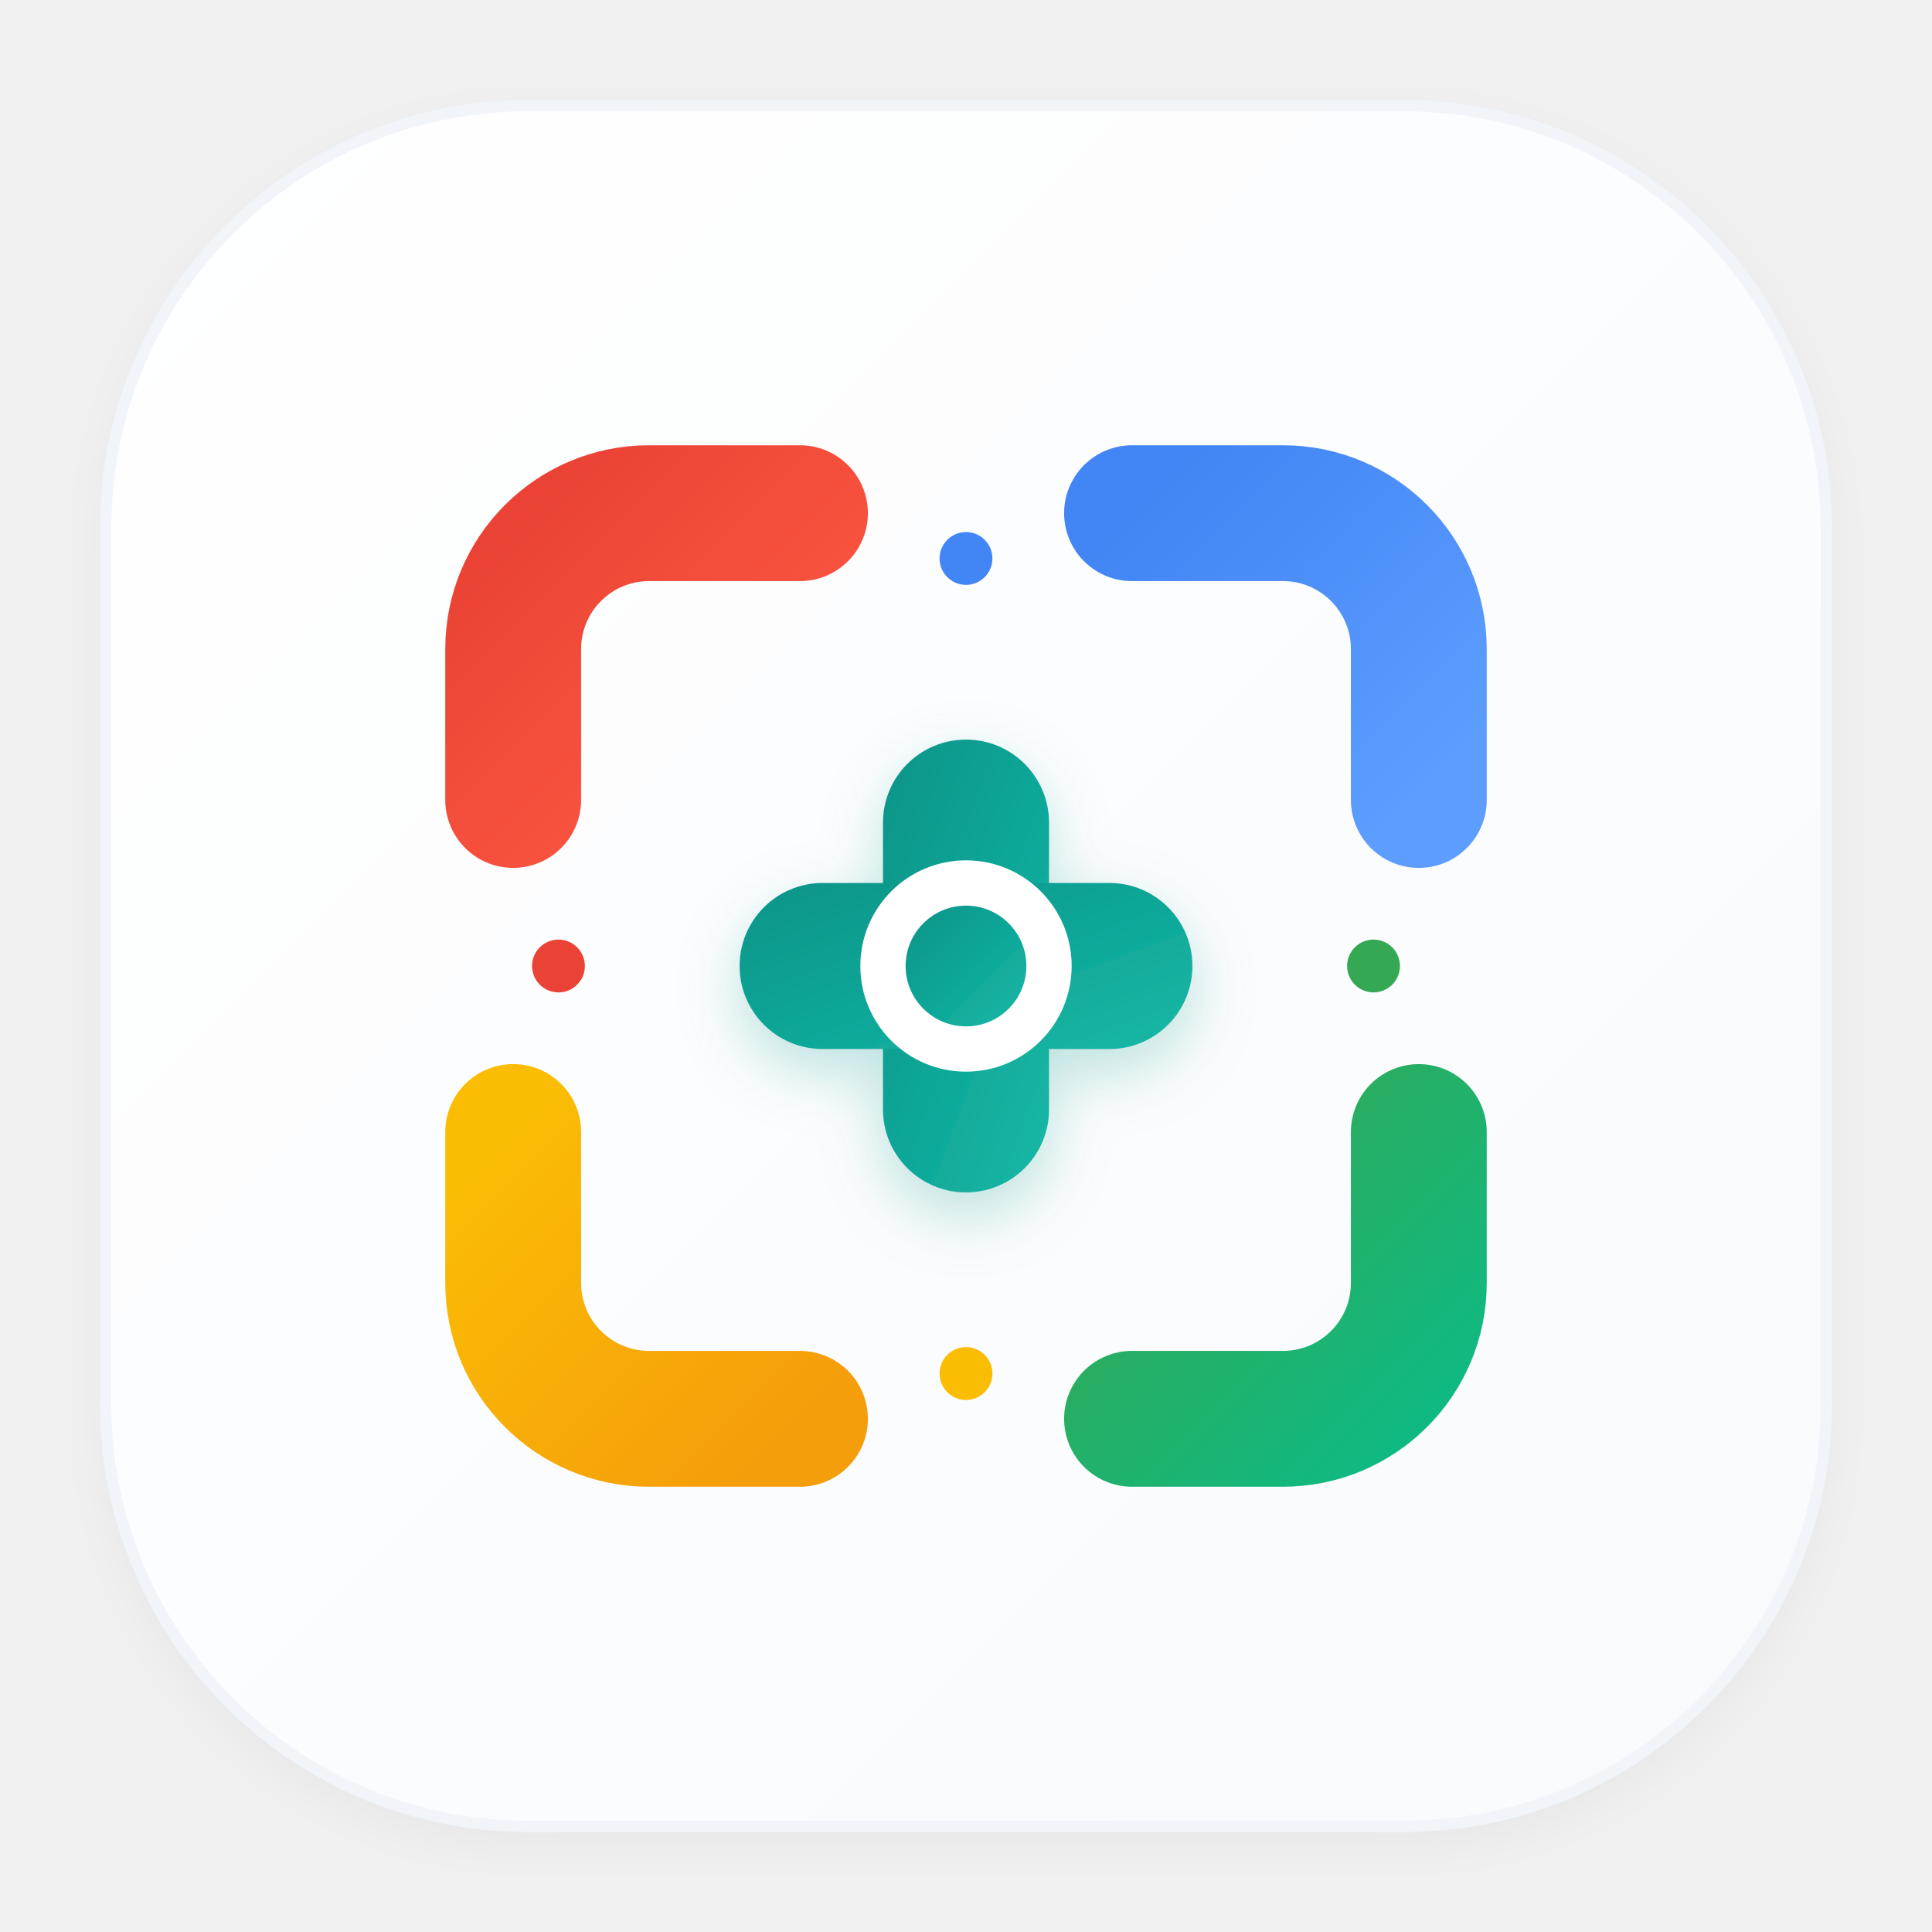
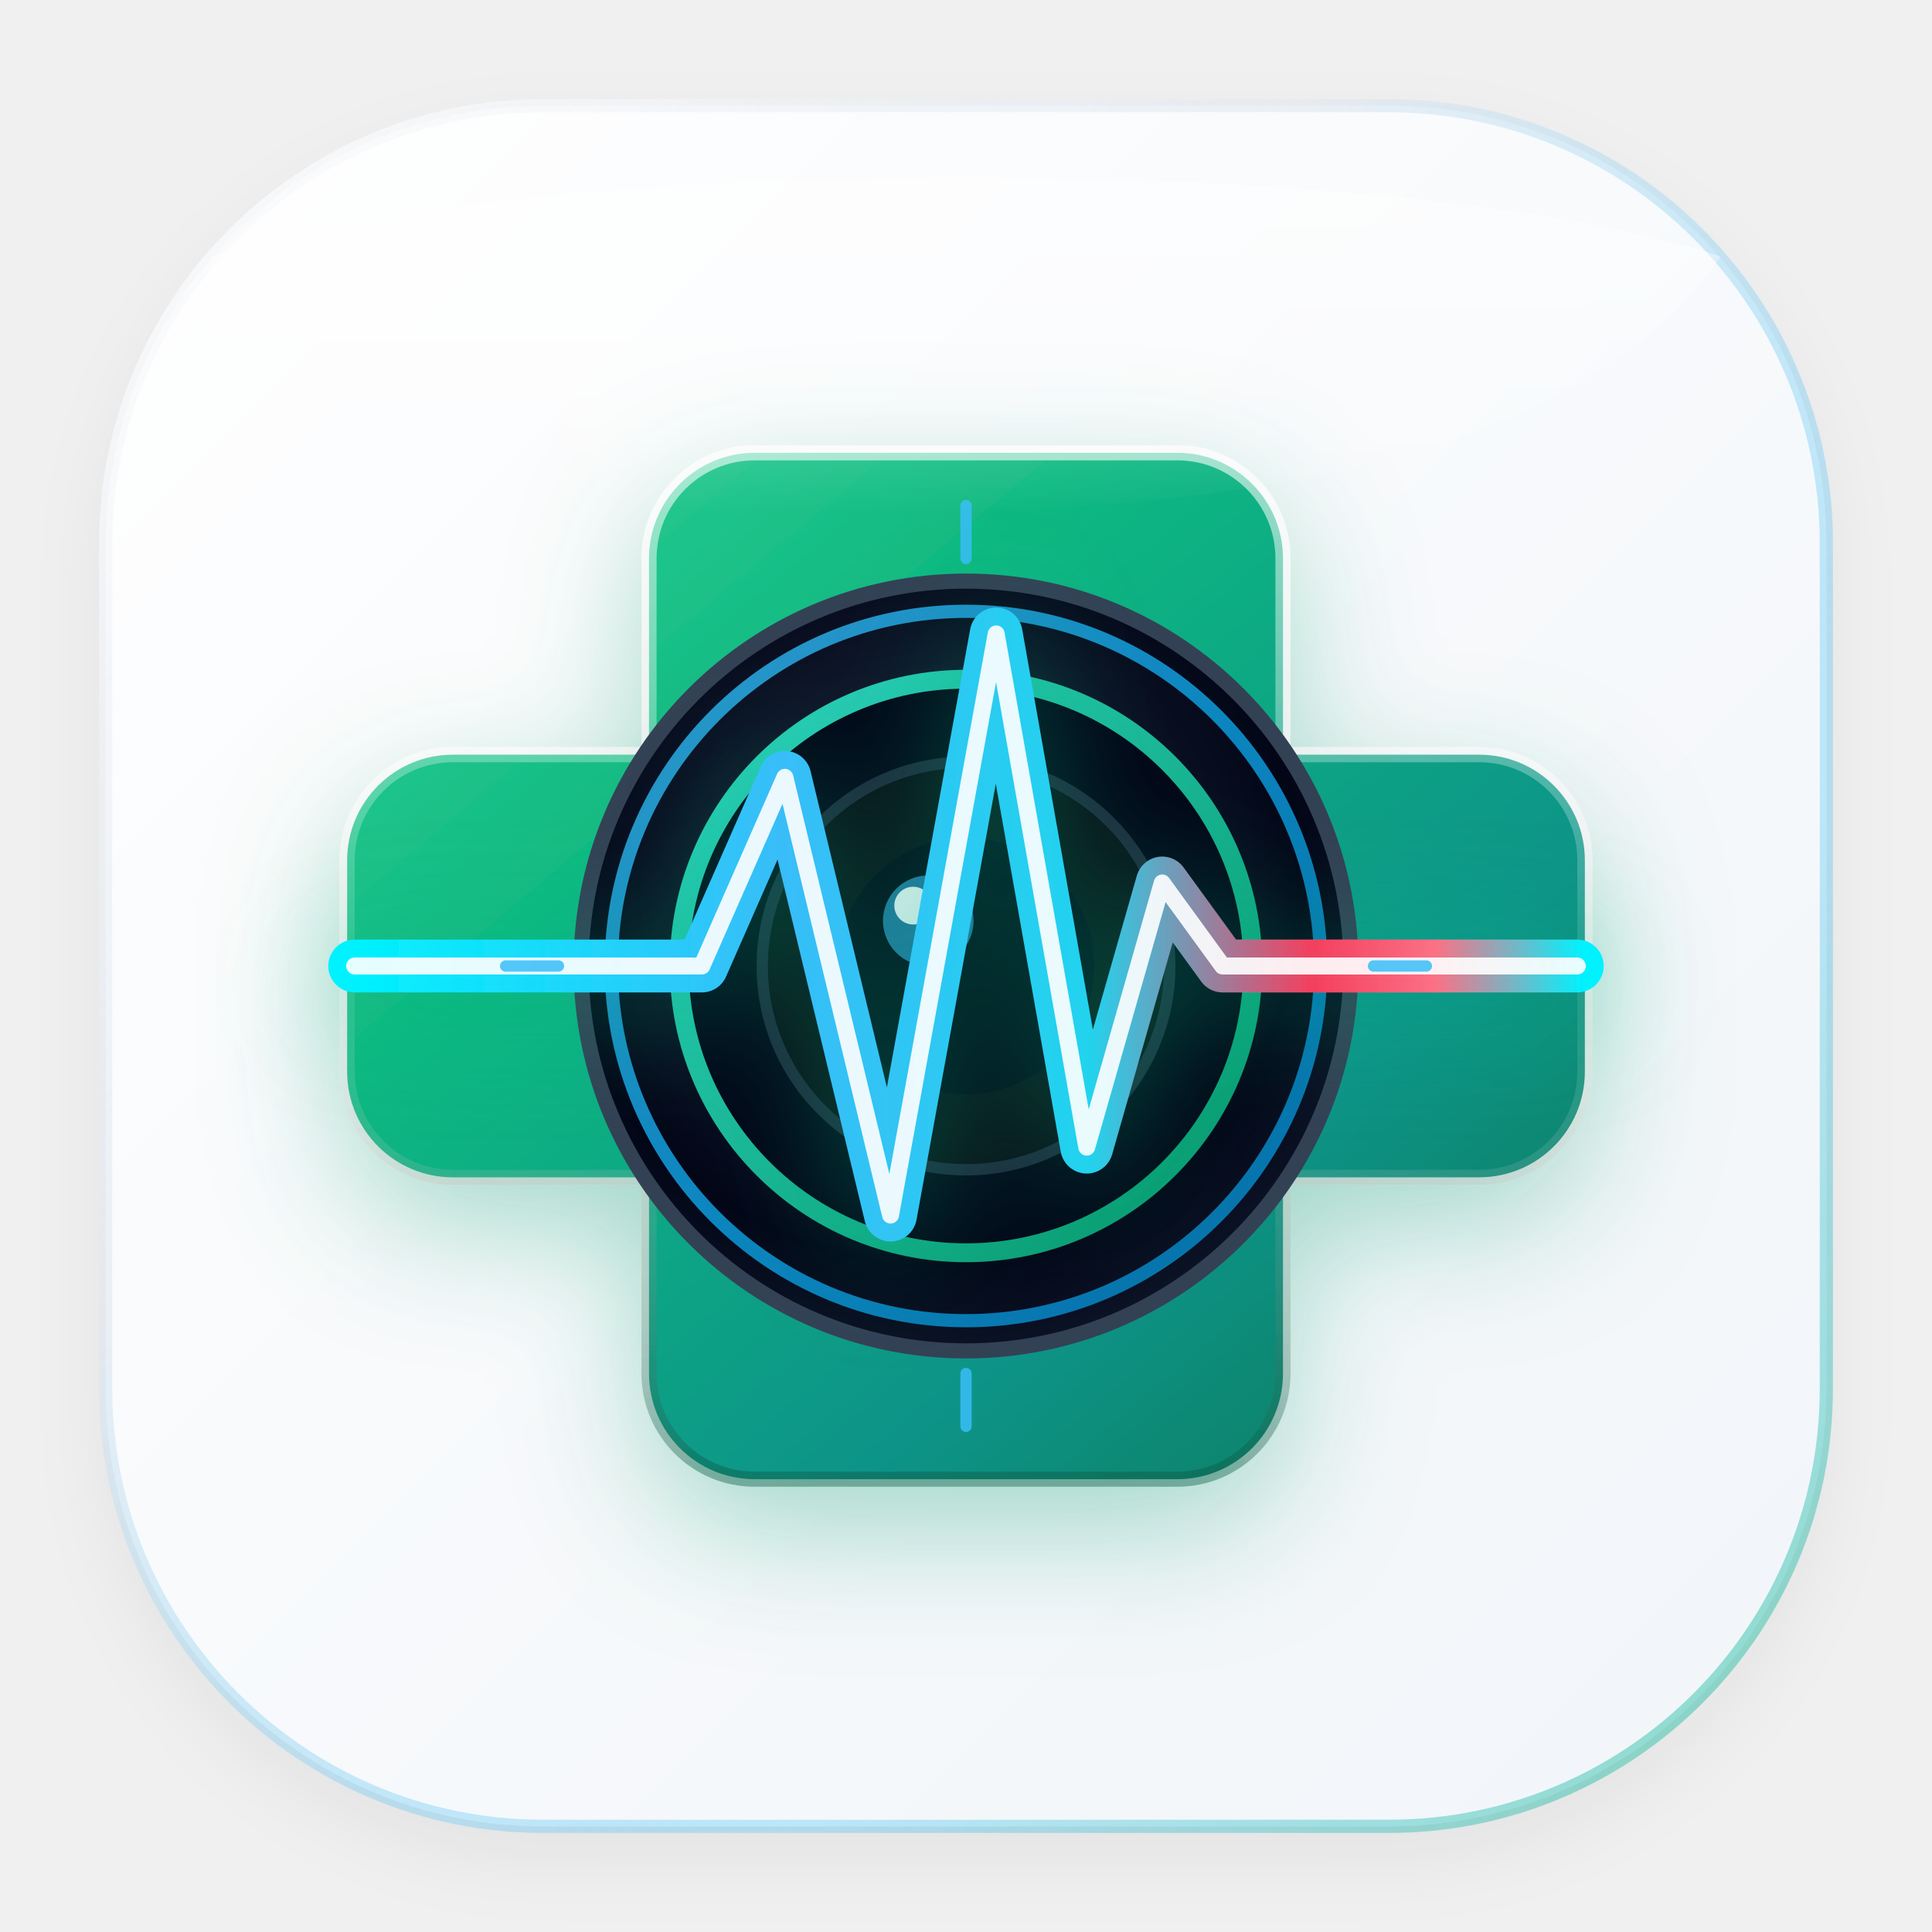
<svg xmlns="http://www.w3.org/2000/svg" width="72" height="72" viewBox="0 0 512 512" fill="none">
  <defs>
-     <filter id="elevShadow" x="-10%" y="-10%" width="120%" height="120%" filterUnits="userSpaceOnUse">
-       <feDropShadow dx="0" dy="16" stdDeviation="20" flood-color="#0F172A" flood-opacity="0.10" />
-       <feDropShadow dx="0" dy="4" stdDeviation="6" flood-color="#0F172A" flood-opacity="0.04" />
+     <filter id="ambientShadow" x="-15%" y="-15%" width="130%" height="130%" filterUnits="userSpaceOnUse">
+       <feDropShadow dx="0" dy="24" stdDeviation="28" flood-color="#0F172A" flood-opacity="0.14" />
+       <feDropShadow dx="0" dy="8" stdDeviation="10" flood-color="#0F172A" flood-opacity="0.06" />
    </filter>
-     <filter id="glowEffect" x="-20%" y="-20%" width="140%" height="140%" filterUnits="userSpaceOnUse">
-       <feDropShadow dx="0" dy="6" stdDeviation="8" flood-color="#0D9488" flood-opacity="0.25" />
+     <filter id="neonGlow" x="-30%" y="-30%" width="160%" height="160%" filterUnits="userSpaceOnUse">
+       <feDropShadow dx="0" dy="0" stdDeviation="12" flood-color="#00F2FE" flood-opacity="0.65" />
+       <feDropShadow dx="0" dy="4" stdDeviation="16" flood-color="#10B981" flood-opacity="0.45" />
    </filter>
-     <linearGradient id="bgGrad" x1="0%" y1="0%" x2="100%" y2="100%">
+     <filter id="crossGlow" x="-20%" y="-20%" width="140%" height="140%" filterUnits="userSpaceOnUse">
+       <feDropShadow dx="0" dy="12" stdDeviation="18" flood-color="#059669" flood-opacity="0.35" />
+     </filter>
+     <linearGradient id="glassCanvas" x1="0%" y1="0%" x2="100%" y2="100%">
      <stop offset="0%" stop-color="#FFFFFF" />
-       <stop offset="100%" stop-color="#F8FAFC" />
+       <stop offset="45%" stop-color="#F8FAFC" />
+       <stop offset="100%" stop-color="#F1F5F9" />
    </linearGradient>
-     <linearGradient id="redGrad" x1="0%" y1="0%" x2="100%" y2="100%">
-       <stop offset="0%" stop-color="#EA4335" />
-       <stop offset="100%" stop-color="#FF5A43" />
+     <linearGradient id="rimStroke" x1="0%" y1="0%" x2="100%" y2="100%">
+       <stop offset="0%" stop-color="#FFFFFF" stop-opacity="0.9" />
+       <stop offset="35%" stop-color="#E2E8F0" stop-opacity="0.6" />
+       <stop offset="70%" stop-color="#38BDF8" stop-opacity="0.3" />
+       <stop offset="100%" stop-color="#10B981" stop-opacity="0.5" />
    </linearGradient>
-     <linearGradient id="blueGrad" x1="0%" y1="0%" x2="100%" y2="100%">
-       <stop offset="0%" stop-color="#4285F4" />
-       <stop offset="100%" stop-color="#5C9DFF" />
+     <linearGradient id="emeraldGlass" x1="0%" y1="0%" x2="100%" y2="100%">
+       <stop offset="0%" stop-color="#34D399" />
+       <stop offset="30%" stop-color="#10B981" />
+       <stop offset="70%" stop-color="#0D9488" />
+       <stop offset="100%" stop-color="#047857" />
    </linearGradient>
-     <linearGradient id="greenGrad" x1="0%" y1="0%" x2="100%" y2="100%">
-       <stop offset="0%" stop-color="#34A853" />
-       <stop offset="100%" stop-color="#10B981" />
+     <linearGradient id="crossBevel" x1="0%" y1="0%" x2="0%" y2="100%">
+       <stop offset="0%" stop-color="#FFFFFF" stop-opacity="0.6" />
+       <stop offset="50%" stop-color="#FFFFFF" stop-opacity="0.1" />
+       <stop offset="100%" stop-color="#064E3B" stop-opacity="0.4" />
    </linearGradient>
-     <linearGradient id="yellowGrad" x1="0%" y1="0%" x2="100%" y2="100%">
-       <stop offset="0%" stop-color="#FBBC04" />
-       <stop offset="100%" stop-color="#F59E0B" />
+     <radialGradient id="lensBarrel" cx="45%" cy="40%" r="65%">
+       <stop offset="0%" stop-color="#1E293B" />
+       <stop offset="40%" stop-color="#0F172A" />
+       <stop offset="75%" stop-color="#020617" />
+       <stop offset="100%" stop-color="#0F172A" />
+     </radialGradient>
+     <linearGradient id="irisRing1" x1="0%" y1="0%" x2="100%" y2="100%">
+       <stop offset="0%" stop-color="#38BDF8" />
+       <stop offset="50%" stop-color="#0EA5E9" />
+       <stop offset="100%" stop-color="#0284C7" />
    </linearGradient>
-     <linearGradient id="tealCenter" x1="0%" y1="0%" x2="100%" y2="100%">
-       <stop offset="0%" stop-color="#0D9488" />
-       <stop offset="100%" stop-color="#14B8A6" />
+     <linearGradient id="irisRing2" x1="0%" y1="0%" x2="100%" y2="100%">
+       <stop offset="0%" stop-color="#2DD4BF" />
+       <stop offset="100%" stop-color="#059669" />
+     </linearGradient>
+     <linearGradient id="pulseElectric" x1="0%" y1="0%" x2="100%" y2="0%">
+       <stop offset="0%" stop-color="#00F2FE" />
+       <stop offset="35%" stop-color="#38BDF8" />
+       <stop offset="60%" stop-color="#22D3EE" />
+       <stop offset="78%" stop-color="#F43F5E" />
+       <stop offset="88%" stop-color="#FB7185" />
+       <stop offset="100%" stop-color="#00F2FE" />
+     </linearGradient>
+     <linearGradient id="specularArc" x1="0%" y1="0%" x2="0%" y2="100%">
+       <stop offset="0%" stop-color="#FFFFFF" stop-opacity="0.75" />
+       <stop offset="100%" stop-color="#FFFFFF" stop-opacity="0" />
    </linearGradient>
  </defs>
-   <rect x="28" y="28" width="456" height="456" rx="112" fill="url(#bgGrad)" filter="url(#elevShadow)" />
-   <rect x="28" y="28" width="456" height="456" rx="112" stroke="#F1F5F9" stroke-width="3" />
-   <g stroke-linecap="round" stroke-linejoin="round" stroke-width="36">
-     <path d="M 136 212 V 172 C 136 152.12 152.12 136 172 136 H 212" stroke="url(#redGrad)" />
-     <path d="M 300 136 H 340 C 359.88 136 376 152.12 376 172 V 212" stroke="url(#blueGrad)" />
-     <path d="M 376 300 V 340 C 376 359.88 359.88 376 340 376 H 300" stroke="url(#greenGrad)" />
-     <path d="M 212 376 H 172 C 152.12 376 136 359.88 136 340 V 300" stroke="url(#yellowGrad)" />
+   <rect x="28" y="28" width="456" height="456" rx="116" fill="url(#glassCanvas)" filter="url(#ambientShadow)" />
+   <rect x="28" y="28" width="456" height="456" rx="116" stroke="url(#rimStroke)" stroke-width="3.5" />
+   <g filter="url(#crossGlow)">
+     <path d="       M 200 120        H 312        A 28 28 0 0 1 340 148        V 200        H 392        A 28 28 0 0 1 420 228        V 284        A 28 28 0 0 1 392 312        H 340        V 364        A 28 28 0 0 1 312 392        H 200        A 28 28 0 0 1 172 364        V 312        H 120        A 28 28 0 0 1 92 284        V 228        A 28 28 0 0 1 120 200        H 172        V 148        A 28 28 0 0 1 200 120        Z" fill="url(#emeraldGlass)" />
+     <path d="       M 200 120        H 312        A 28 28 0 0 1 340 148        V 200        H 392        A 28 28 0 0 1 420 228        V 284        A 28 28 0 0 1 392 312        H 340        V 364        A 28 28 0 0 1 312 392        H 200        A 28 28 0 0 1 172 364        V 312        H 120        A 28 28 0 0 1 92 284        V 228        A 28 28 0 0 1 120 200        H 172        V 148        A 28 28 0 0 1 200 120        Z" stroke="url(#crossBevel)" stroke-width="4" />
  </g>
-   <g filter="url(#glowEffect)">
-     <rect x="234" y="196" width="44" height="120" rx="22" fill="url(#tealCenter)" />
-     <rect x="196" y="234" width="120" height="44" rx="22" fill="url(#tealCenter)" />
-     <circle cx="256" cy="256" r="28" fill="#FFFFFF" />
-     <circle cx="256" cy="256" r="16" fill="url(#tealCenter)" />
+   <g>
+     <circle cx="256" cy="256" r="102" fill="url(#lensBarrel)" stroke="#334155" stroke-width="4" />
+     <circle cx="256" cy="256" r="94" stroke="url(#irisRing1)" stroke-width="3.5" opacity="0.8" />
+     <circle cx="256" cy="256" r="76" fill="#020617" stroke="url(#irisRing2)" stroke-width="5" />
+     <circle cx="256" cy="256" r="54" fill="#090D16" stroke="#1E293B" stroke-width="3" />
+     <circle cx="256" cy="256" r="34" fill="#020617" />
+     <circle cx="246" cy="244" r="12" fill="#38BDF8" opacity="0.6" />
+     <circle cx="242" cy="240" r="5" fill="#FFFFFF" opacity="0.9" />
  </g>
-   <circle cx="256" cy="148" r="7" fill="#4285F4" />
-   <circle cx="364" cy="256" r="7" fill="#34A853" />
-   <circle cx="256" cy="364" r="7" fill="#FBBC04" />
-   <circle cx="148" cy="256" r="7" fill="#EA4335" />
+   <g filter="url(#neonGlow)">
+     <path d="       M 94 256        H 162        L 186 256        L 208 206        L 236 322        L 264 168        L 288 304        L 308 234        L 324 256        H 418" stroke="url(#pulseElectric)" stroke-width="14" stroke-linecap="round" stroke-linejoin="round" />
+     <path d="       M 94 256        H 162        L 186 256        L 208 206        L 236 322        L 264 168        L 288 304        L 308 234        L 324 256        H 418" stroke="#FFFFFF" stroke-width="4.5" stroke-linecap="round" stroke-linejoin="round" opacity="0.9" />
+   </g>
+   <g stroke="#38BDF8" stroke-width="3" stroke-linecap="round" opacity="0.85">
+     <line x1="256" y1="134" x2="256" y2="148" />
+     <line x1="256" y1="364" x2="256" y2="378" />
+     <line x1="134" y1="256" x2="148" y2="256" />
+     <line x1="364" y1="256" x2="378" y2="256" />
+   </g>
+   <path d="     M 56 68      C 140 40 372 40 456 68      C 420 120 320 156 56 124      Z" fill="url(#specularArc)" opacity="0.65" />
</svg>
